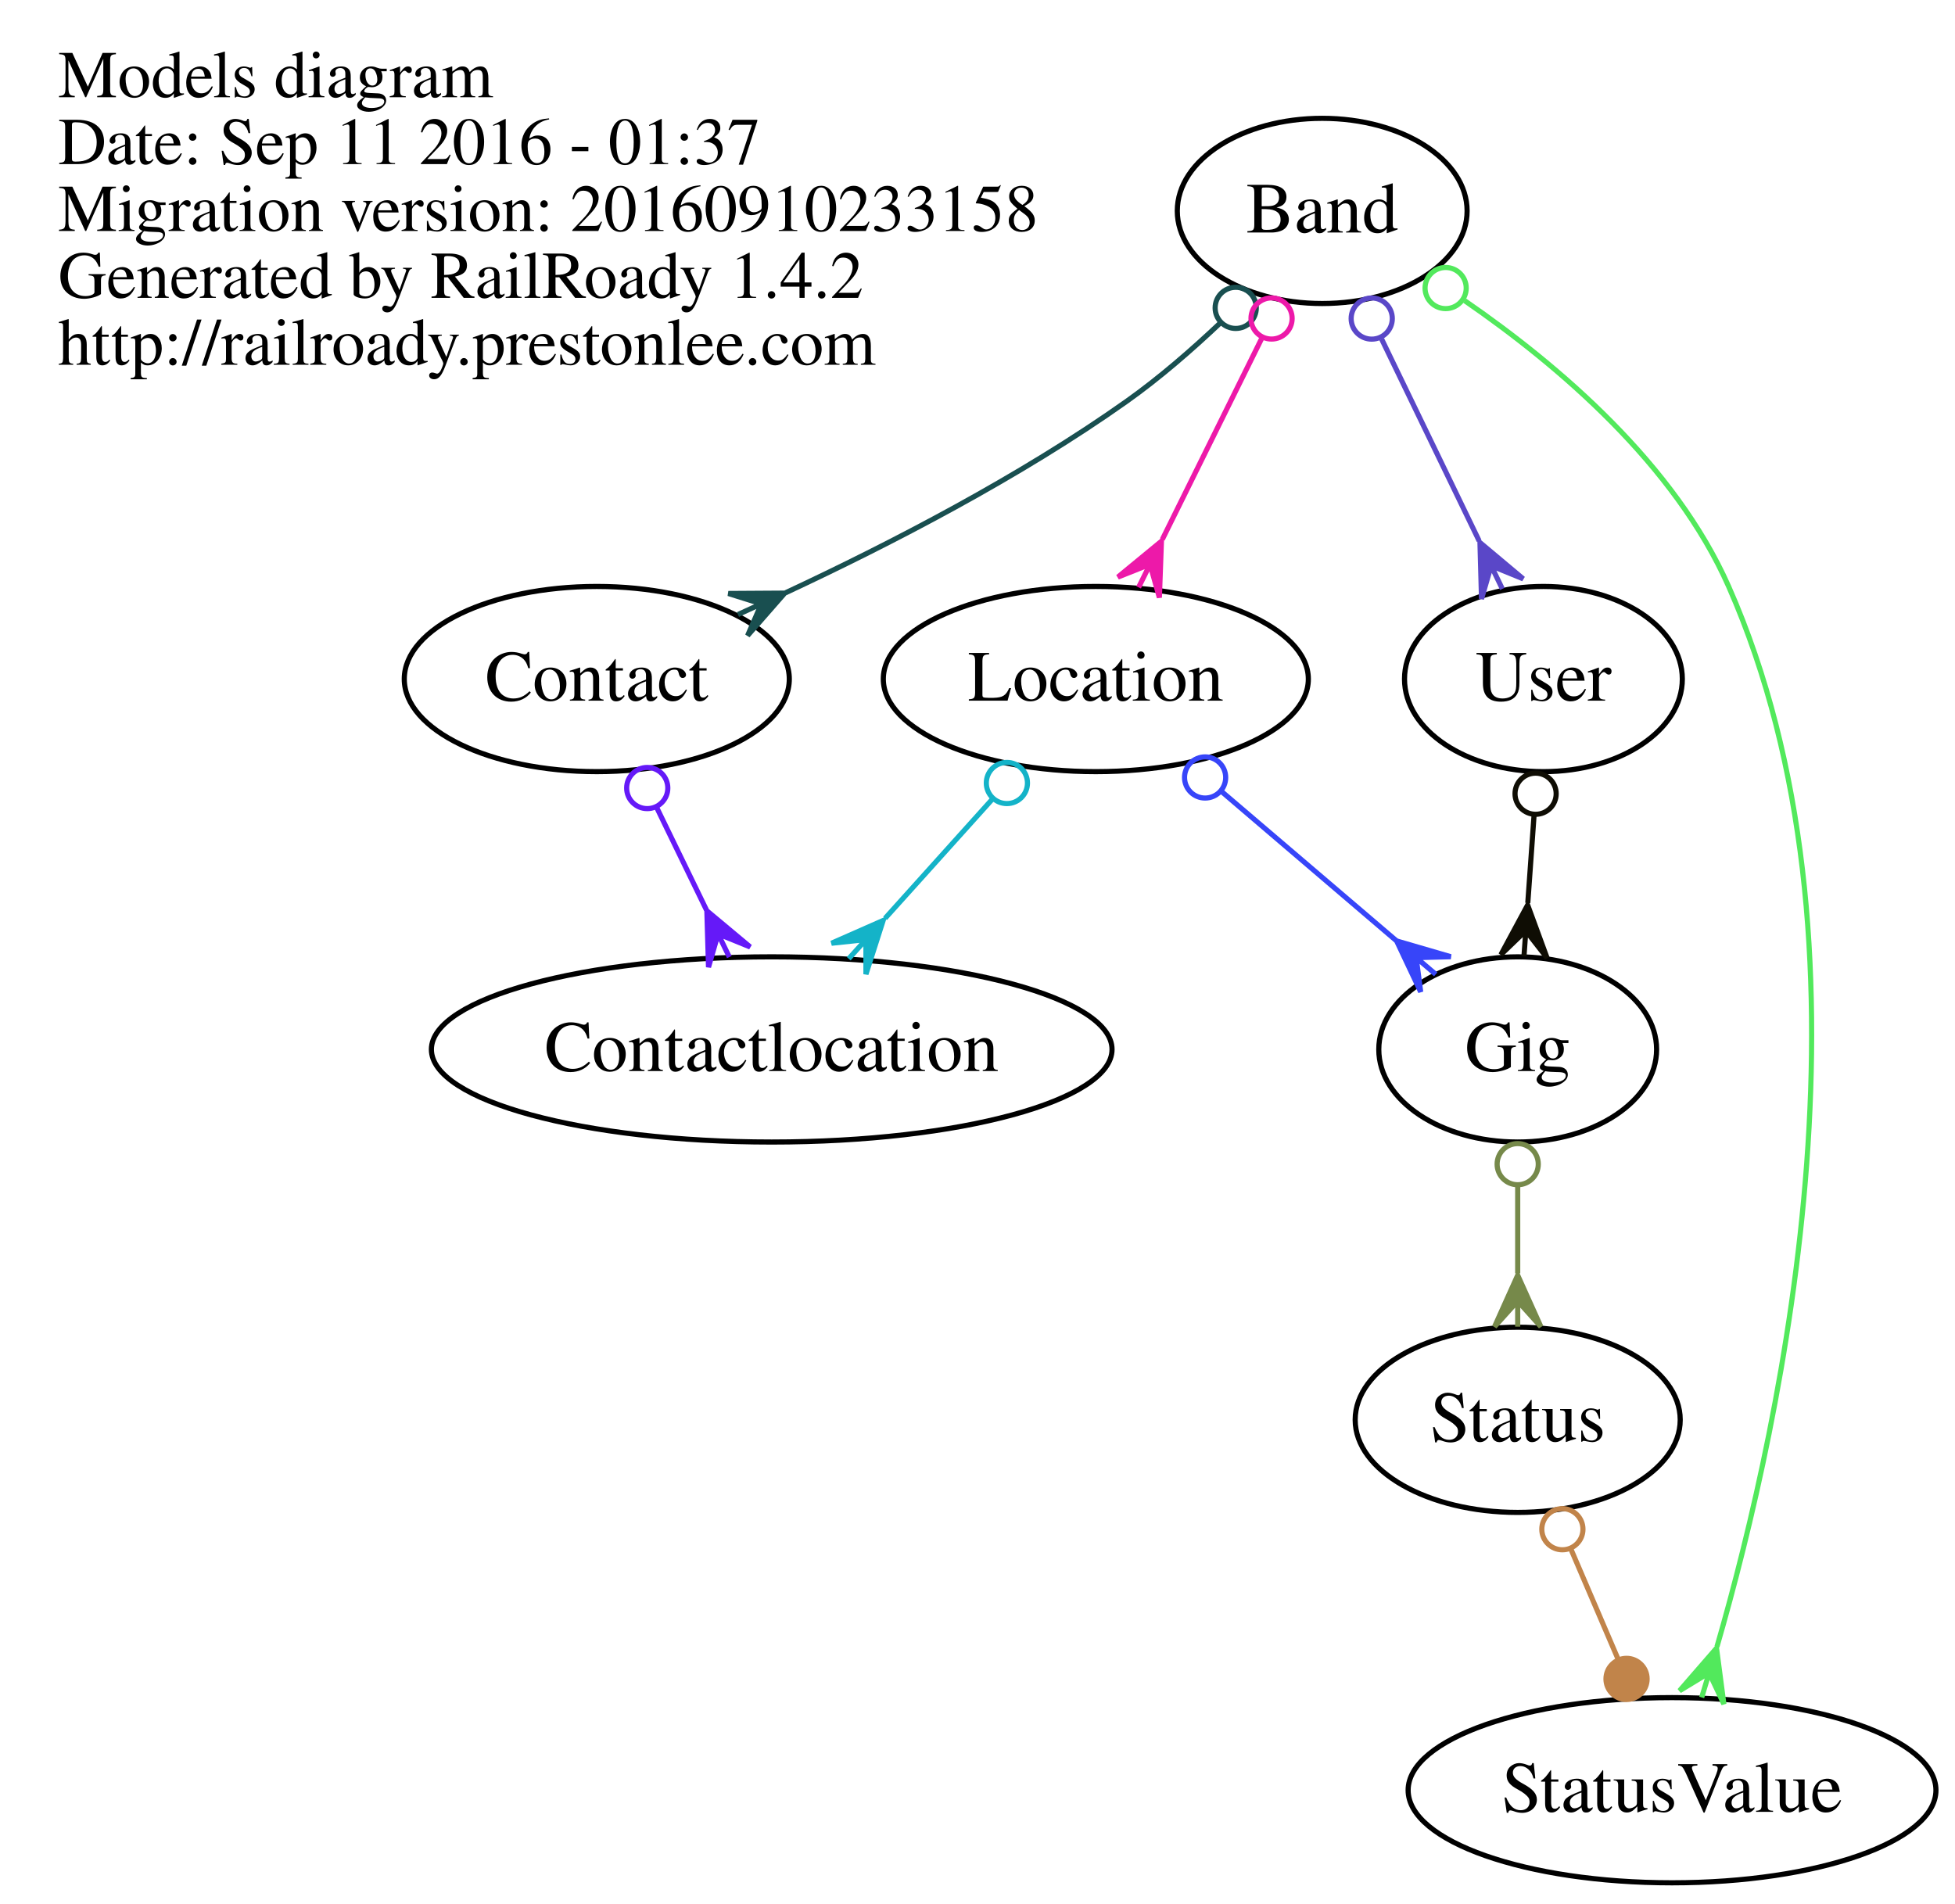
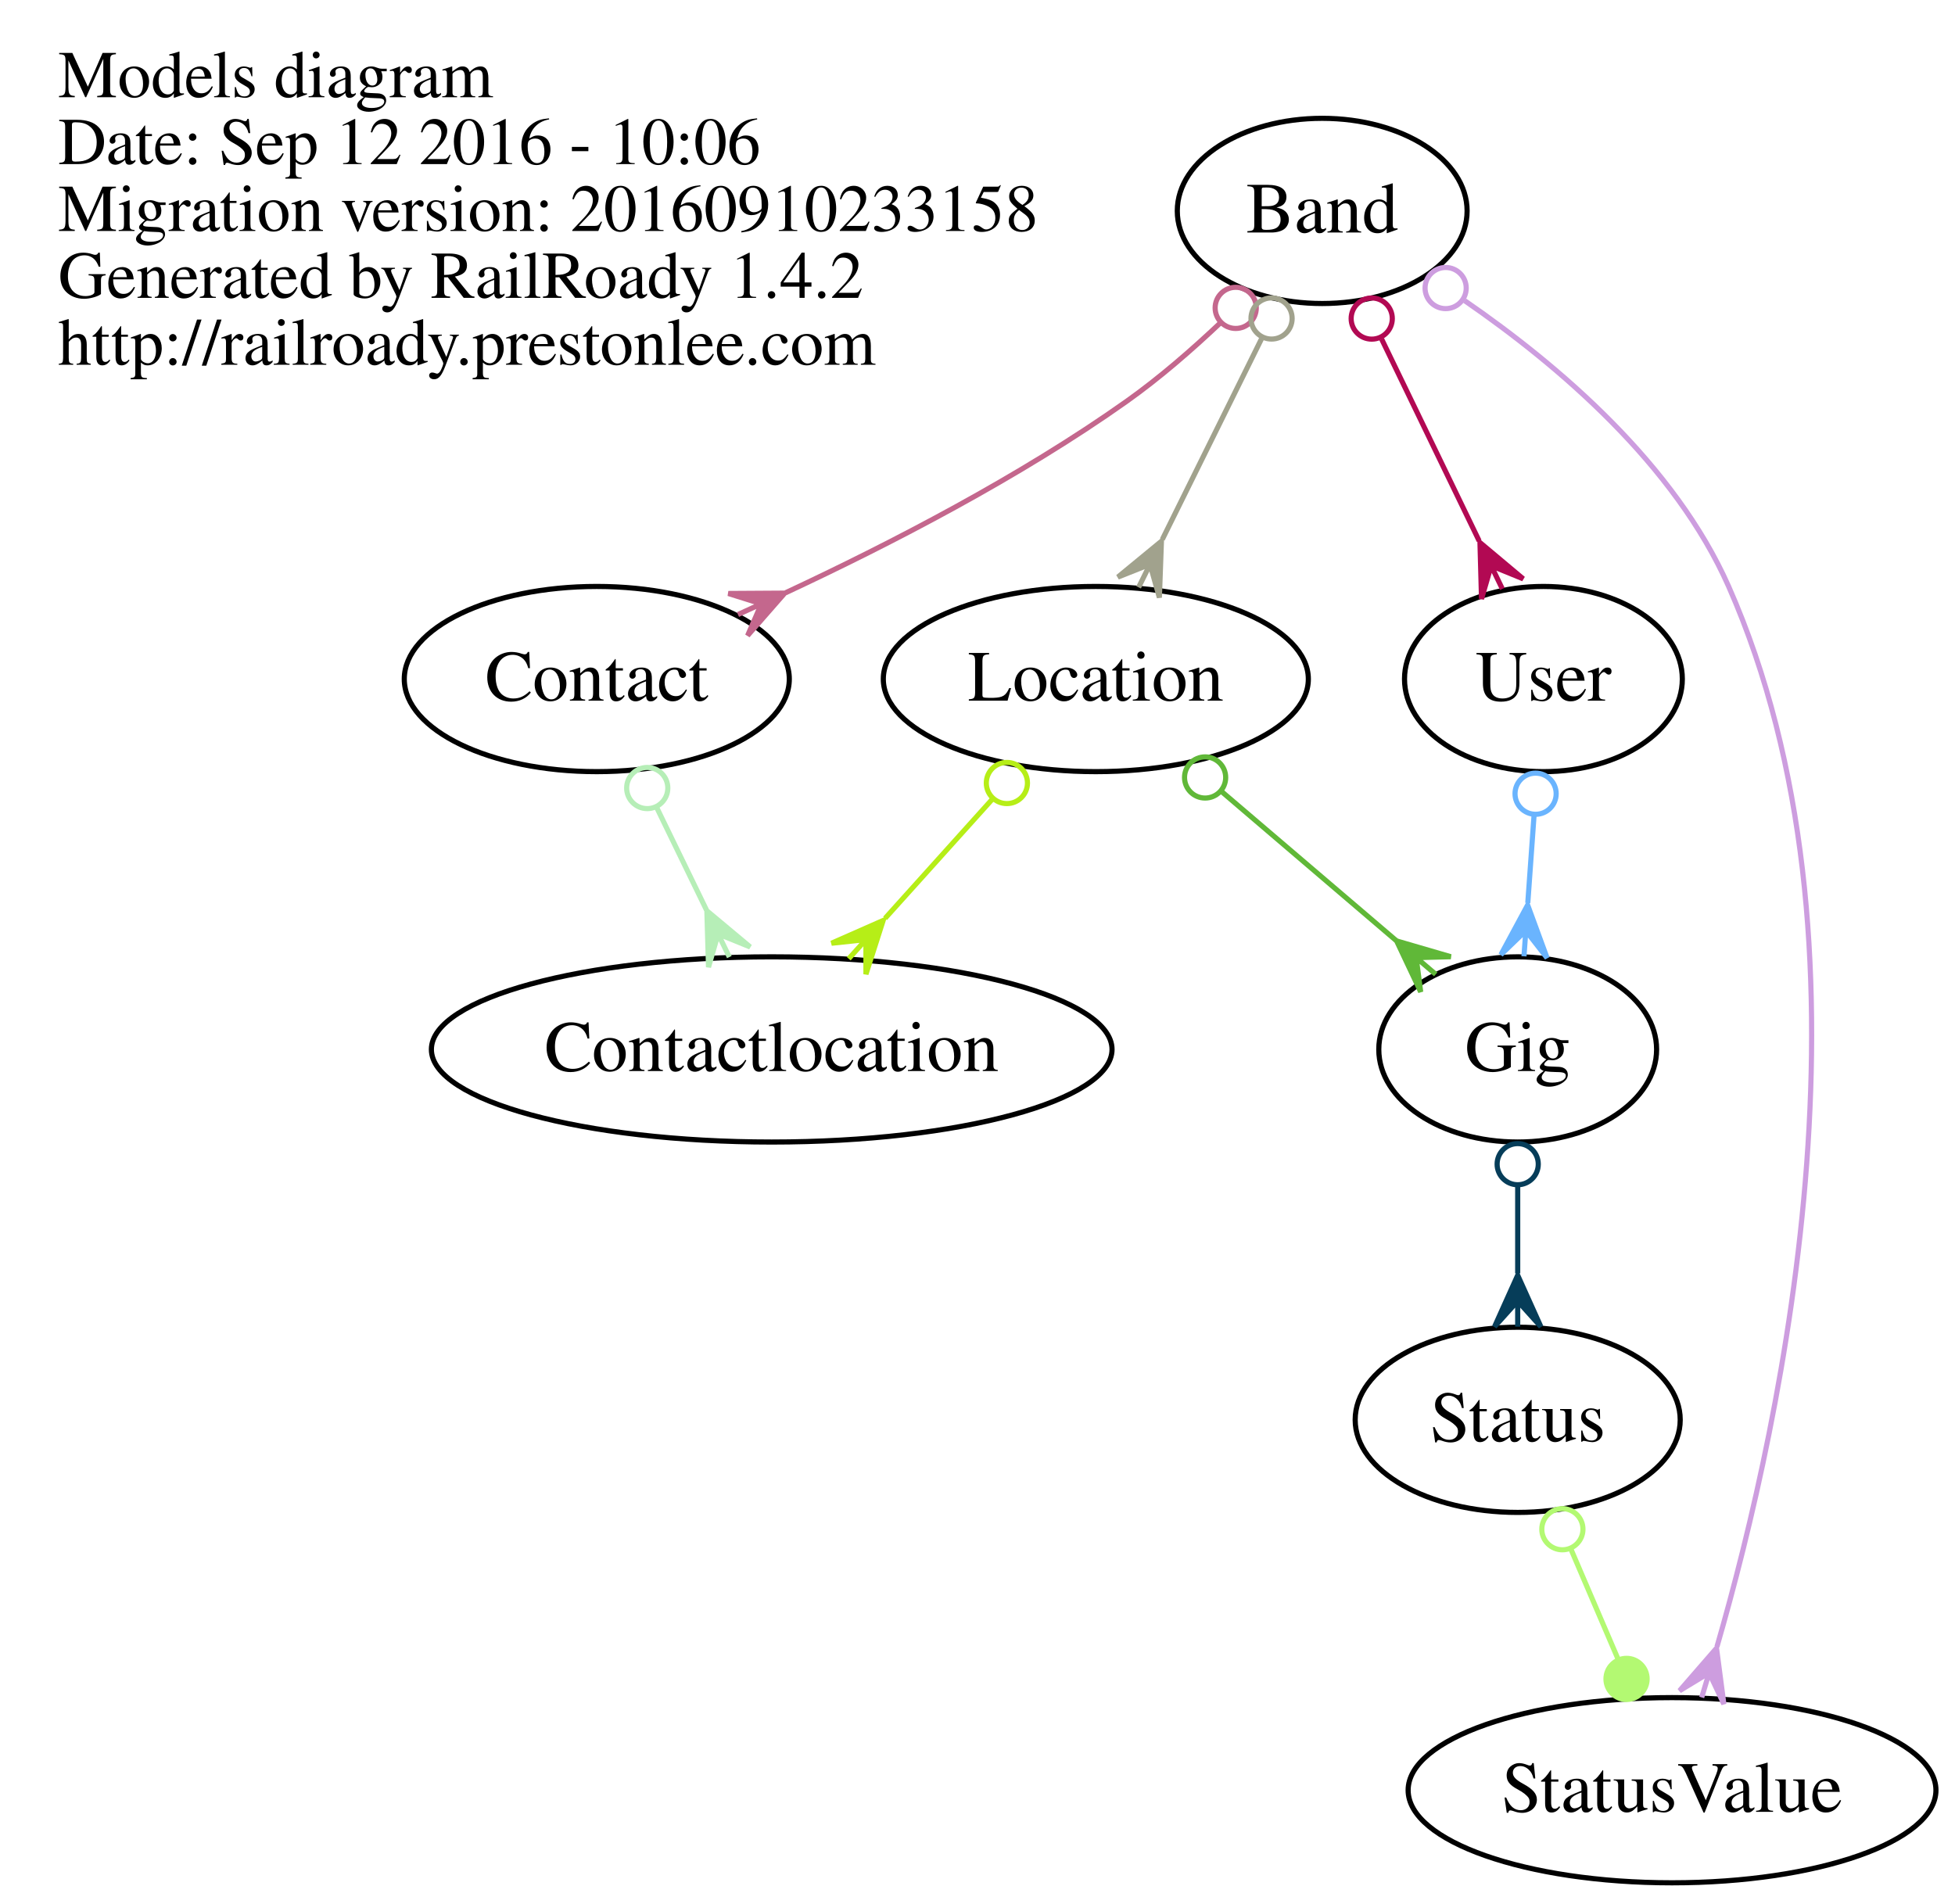
<svg xmlns="http://www.w3.org/2000/svg" width="380pt" height="370pt" viewBox="0.00 0.00 380.00 370.00">
  <g id="graph0" class="graph" transform="scale(1 1) rotate(0) translate(4 366)">
    <polygon fill="none" stroke="none" points="-4,4 -4,-366 376,-366 376,4 -4,4" />
    <g id="node1" class="node">
      <text text-anchor="start" x="7.312" y="-347.1" font-family="Times,serif" font-size="13.00">Models diagram</text>
-       <text text-anchor="start" x="7.312" y="-334.1" font-family="Times,serif" font-size="13.00">Date: Sep 11 2016 - 01:37</text>
+       <text text-anchor="start" x="7.312" y="-334.1" font-family="Times,serif" font-size="13.00">Date: Sep 12 2016 - 10:06</text>
      <text text-anchor="start" x="7.312" y="-321.1" font-family="Times,serif" font-size="13.00">Migration version: 20160910233158</text>
      <text text-anchor="start" x="7.312" y="-308.1" font-family="Times,serif" font-size="13.00">Generated by RailRoady 1.4.2</text>
      <text text-anchor="start" x="7.312" y="-295.1" font-family="Times,serif" font-size="13.00">http://railroady.prestonlee.com</text>
    </g>
    <g id="node2" class="node">
      <ellipse fill="none" stroke="black" cx="253" cy="-325" rx="28.166" ry="18" />
      <text text-anchor="middle" x="253" y="-320.8" font-family="Times,serif" font-size="14.00">Band</text>
    </g>
    <g id="node3" class="node">
      <ellipse fill="none" stroke="black" cx="112" cy="-234" rx="37.419" ry="18" />
      <text text-anchor="middle" x="112" y="-229.8" font-family="Times,serif" font-size="14.00">Contact</text>
    </g>
    <g id="edge4" class="edge">
-       <path fill="none" stroke="#194f50" d="M233.257,-303.287C227.635,-297.962 221.315,-292.478 215,-288 194.324,-273.339 169.04,-260.267 148.697,-250.773" />
-       <ellipse fill="none" stroke="#194f50" cx="236.19" cy="-306.152" rx="4" ry="4" />
-       <polygon fill="#194f50" stroke="#194f50" points="148.536,-250.7 141.314,-242.448 143.989,-248.62 139.442,-246.54 139.442,-246.54 139.442,-246.54 143.989,-248.62 137.57,-250.632 148.536,-250.7 148.536,-250.7" />
+       <path fill="none" stroke="#c4678d" d="M233.257,-303.287C227.635,-297.962 221.315,-292.478 215,-288 194.324,-273.339 169.04,-260.267 148.697,-250.773" />
+       <ellipse fill="none" stroke="#c4678d" cx="236.19" cy="-306.152" rx="4" ry="4" />
+       <polygon fill="#c4678d" stroke="#c4678d" points="148.536,-250.7 141.314,-242.448 143.989,-248.62 139.442,-246.54 139.442,-246.54 139.442,-246.54 143.989,-248.62 137.57,-250.632 148.536,-250.7 148.536,-250.7" />
    </g>
    <g id="node6" class="node">
      <ellipse fill="none" stroke="black" cx="209" cy="-234" rx="41.307" ry="18" />
      <text text-anchor="middle" x="209" y="-229.8" font-family="Times,serif" font-size="14.00">Location</text>
    </g>
    <g id="edge3" class="edge">
-       <path fill="none" stroke="#ed19a9" d="M241.2,-300.131C235.249,-288.095 228.021,-273.474 221.922,-261.137" />
-       <ellipse fill="none" stroke="#ed19a9" cx="243.157" cy="-304.09" rx="4" ry="4" />
-       <polygon fill="#ed19a9" stroke="#ed19a9" points="221.75,-260.79 221.352,-249.831 219.534,-256.307 217.318,-251.825 217.318,-251.825 217.318,-251.825 219.534,-256.307 213.284,-253.82 221.75,-260.79 221.75,-260.79" />
+       <path fill="none" stroke="#a1a28d" d="M241.2,-300.131C235.249,-288.095 228.021,-273.474 221.922,-261.137" />
+       <ellipse fill="none" stroke="#a1a28d" cx="243.157" cy="-304.09" rx="4" ry="4" />
+       <polygon fill="#a1a28d" stroke="#a1a28d" points="221.75,-260.79 221.352,-249.831 219.534,-256.307 217.318,-251.825 217.318,-251.825 217.318,-251.825 219.534,-256.307 213.284,-253.82 221.75,-260.79 221.75,-260.79" />
    </g>
    <g id="node8" class="node">
      <ellipse fill="none" stroke="black" cx="321" cy="-18" rx="51.296" ry="18" />
      <text text-anchor="middle" x="321" y="-13.8" font-family="Times,serif" font-size="14.00">StatusValue</text>
    </g>
    <g id="edge2" class="edge">
-       <path fill="none" stroke="#52e95c" d="M280.7,-307.547C299.029,-294.928 321.543,-275.678 332,-252 362.518,-182.895 342.719,-90.781 329.729,-45.886" />
-       <ellipse fill="none" stroke="#52e95c" cx="276.994" cy="-310.005" rx="4" ry="4" />
-       <polygon fill="#52e95c" stroke="#52e95c" points="329.646,-45.611 331.075,-34.738 328.206,-40.823 326.765,-36.035 326.765,-36.035 326.765,-36.035 328.206,-40.823 322.456,-37.331 329.646,-45.611 329.646,-45.611" />
+       <path fill="none" stroke="#cd9ddf" d="M280.7,-307.547C299.029,-294.928 321.543,-275.678 332,-252 362.518,-182.895 342.719,-90.781 329.729,-45.886" />
+       <ellipse fill="none" stroke="#cd9ddf" cx="276.994" cy="-310.005" rx="4" ry="4" />
+       <polygon fill="#cd9ddf" stroke="#cd9ddf" points="329.646,-45.611 331.075,-34.738 328.206,-40.823 326.765,-36.035 326.765,-36.035 326.765,-36.035 328.206,-40.823 322.456,-37.331 329.646,-45.611 329.646,-45.611" />
    </g>
    <g id="node9" class="node">
      <ellipse fill="none" stroke="black" cx="296" cy="-234" rx="27" ry="18" />
      <text text-anchor="middle" x="296" y="-229.8" font-family="Times,serif" font-size="14.00">User</text>
    </g>
    <g id="edge1" class="edge">
-       <path fill="none" stroke="#5a47c8" d="M264.557,-300.08C270.412,-287.961 277.529,-273.231 283.51,-260.851" />
-       <ellipse fill="none" stroke="#5a47c8" cx="262.627" cy="-304.074" rx="4" ry="4" />
-       <polygon fill="#5a47c8" stroke="#5a47c8" points="283.667,-260.526 292.069,-253.48 285.842,-256.024 288.018,-251.522 288.018,-251.522 288.018,-251.522 285.842,-256.024 283.966,-249.564 283.667,-260.526 283.667,-260.526" />
+       <path fill="none" stroke="#b20953" d="M264.557,-300.08C270.412,-287.961 277.529,-273.231 283.51,-260.851" />
+       <ellipse fill="none" stroke="#b20953" cx="262.627" cy="-304.074" rx="4" ry="4" />
+       <polygon fill="#b20953" stroke="#b20953" points="283.667,-260.526 292.069,-253.48 285.842,-256.024 288.018,-251.522 288.018,-251.522 288.018,-251.522 285.842,-256.024 283.966,-249.564 283.667,-260.526 283.667,-260.526" />
    </g>
    <g id="node4" class="node">
      <ellipse fill="none" stroke="black" cx="146" cy="-162" rx="66.15" ry="18" />
      <text text-anchor="middle" x="146" y="-157.8" font-family="Times,serif" font-size="14.00">Contactlocation</text>
    </g>
    <g id="edge5" class="edge">
-       <path fill="none" stroke="#6519f8" d="M123.627,-209.062C126.75,-202.632 130.143,-195.647 133.32,-189.106" />
-       <ellipse fill="none" stroke="#6519f8" cx="121.805" cy="-212.813" rx="4" ry="4" />
-       <polygon fill="#6519f8" stroke="#6519f8" points="133.395,-188.951 141.812,-181.922 135.58,-184.454 137.764,-179.956 137.764,-179.956 137.764,-179.956 135.58,-184.454 133.716,-177.99 133.395,-188.951 133.395,-188.951" />
+       <path fill="none" stroke="#b6eeb7" d="M123.627,-209.062C126.75,-202.632 130.143,-195.647 133.32,-189.106" />
+       <ellipse fill="none" stroke="#b6eeb7" cx="121.805" cy="-212.813" rx="4" ry="4" />
+       <polygon fill="#b6eeb7" stroke="#b6eeb7" points="133.395,-188.951 141.812,-181.922 135.58,-184.454 137.764,-179.956 137.764,-179.956 137.764,-179.956 135.58,-184.454 133.716,-177.99 133.395,-188.951 133.395,-188.951" />
    </g>
    <g id="node5" class="node">
      <ellipse fill="none" stroke="black" cx="291" cy="-162" rx="27" ry="18" />
      <text text-anchor="middle" x="291" y="-157.8" font-family="Times,serif" font-size="14.00">Gig</text>
    </g>
    <g id="node7" class="node">
      <ellipse fill="none" stroke="black" cx="291" cy="-90" rx="31.59" ry="18" />
      <text text-anchor="middle" x="291" y="-85.8" font-family="Times,serif" font-size="14.00">Status</text>
    </g>
    <g id="edge6" class="edge">
-       <path fill="none" stroke="#76894a" d="M291,-135.64C291,-130.063 291,-124.132 291,-118.476" />
-       <ellipse fill="none" stroke="#76894a" cx="291" cy="-139.697" rx="4" ry="4" />
-       <polygon fill="#76894a" stroke="#76894a" points="291,-118.104 295.5,-108.104 291,-113.104 291,-108.104 291,-108.104 291,-108.104 291,-113.104 286.5,-108.104 291,-118.104 291,-118.104" />
+       <path fill="none" stroke="#063d59" d="M291,-135.64C291,-130.063 291,-124.132 291,-118.476" />
+       <ellipse fill="none" stroke="#063d59" cx="291" cy="-139.697" rx="4" ry="4" />
+       <polygon fill="#063d59" stroke="#063d59" points="291,-118.104 295.5,-108.104 291,-113.104 291,-108.104 291,-108.104 291,-108.104 291,-113.104 286.5,-108.104 291,-118.104 291,-118.104" />
    </g>
    <g id="edge8" class="edge">
-       <path fill="none" stroke="#14b3c8" d="M188.96,-210.734C182.296,-203.329 174.839,-195.043 168.032,-187.481" />
-       <ellipse fill="none" stroke="#14b3c8" cx="191.712" cy="-213.791" rx="4" ry="4" />
-       <polygon fill="#14b3c8" stroke="#14b3c8" points="167.66,-187.066 164.315,-176.623 164.315,-183.35 160.97,-179.633 160.97,-179.633 160.97,-179.633 164.315,-183.35 157.625,-182.644 167.66,-187.066 167.66,-187.066" />
+       <path fill="none" stroke="#b6ee17" d="M188.96,-210.734C182.296,-203.329 174.839,-195.043 168.032,-187.481" />
+       <ellipse fill="none" stroke="#b6ee17" cx="191.712" cy="-213.791" rx="4" ry="4" />
+       <polygon fill="#b6ee17" stroke="#b6ee17" points="167.66,-187.066 164.315,-176.623 164.315,-183.35 160.97,-179.633 160.97,-179.633 160.97,-179.633 164.315,-183.35 157.625,-182.644 167.66,-187.066 167.66,-187.066" />
    </g>
    <g id="edge7" class="edge">
-       <path fill="none" stroke="#3745f9" d="M233.542,-212.05C244.26,-202.9 256.777,-192.215 267.387,-183.157" />
-       <ellipse fill="none" stroke="#3745f9" cx="230.241" cy="-214.868" rx="4" ry="4" />
-       <polygon fill="#3745f9" stroke="#3745f9" points="267.462,-183.093 277.99,-180.023 271.265,-179.847 275.068,-176.6 275.068,-176.6 275.068,-176.6 271.265,-179.847 272.146,-173.178 267.462,-183.093 267.462,-183.093" />
+       <path fill="none" stroke="#60b838" d="M233.542,-212.05C244.26,-202.9 256.777,-192.215 267.387,-183.157" />
+       <ellipse fill="none" stroke="#60b838" cx="230.241" cy="-214.868" rx="4" ry="4" />
+       <polygon fill="#60b838" stroke="#60b838" points="267.462,-183.093 277.99,-180.023 271.265,-179.847 275.068,-176.6 275.068,-176.6 275.068,-176.6 271.265,-179.847 272.146,-173.178 267.462,-183.093 267.462,-183.093" />
    </g>
    <g id="edge9" class="edge">
-       <path fill="none" stroke="#c1844a" d="M301.381,-64.778C304.307,-57.95 307.493,-50.516 310.43,-43.663" />
-       <ellipse fill="none" stroke="#c1844a" cx="299.685" cy="-68.734" rx="4" ry="4" />
-       <ellipse fill="#c1844a" stroke="#c1844a" cx="312.157" cy="-39.633" rx="4" ry="4" />
+       <path fill="none" stroke="#b3f972" d="M301.381,-64.778C304.307,-57.95 307.493,-50.516 310.43,-43.663" />
+       <ellipse fill="none" stroke="#b3f972" cx="299.685" cy="-68.734" rx="4" ry="4" />
+       <ellipse fill="#b3f972" stroke="#b3f972" cx="312.157" cy="-39.633" rx="4" ry="4" />
    </g>
    <g id="edge10" class="edge">
-       <path fill="none" stroke="#0f0d04" d="M294.189,-207.64C293.79,-202.063 293.367,-196.132 292.963,-190.476" />
-       <ellipse fill="none" stroke="#0f0d04" cx="294.479" cy="-211.707" rx="4" ry="4" />
-       <polygon fill="#0f0d04" stroke="#0f0d04" points="292.934,-190.079 296.71,-179.784 292.578,-185.092 292.222,-180.104 292.222,-180.104 292.222,-180.104 292.578,-185.092 287.733,-180.425 292.934,-190.079 292.934,-190.079" />
+       <path fill="none" stroke="#6ab4fe" d="M294.189,-207.64C293.79,-202.063 293.367,-196.132 292.963,-190.476" />
+       <ellipse fill="none" stroke="#6ab4fe" cx="294.479" cy="-211.707" rx="4" ry="4" />
+       <polygon fill="#6ab4fe" stroke="#6ab4fe" points="292.934,-190.079 296.71,-179.784 292.578,-185.092 292.222,-180.104 292.222,-180.104 292.222,-180.104 292.578,-185.092 287.733,-180.425 292.934,-190.079 292.934,-190.079" />
    </g>
  </g>
</svg>
